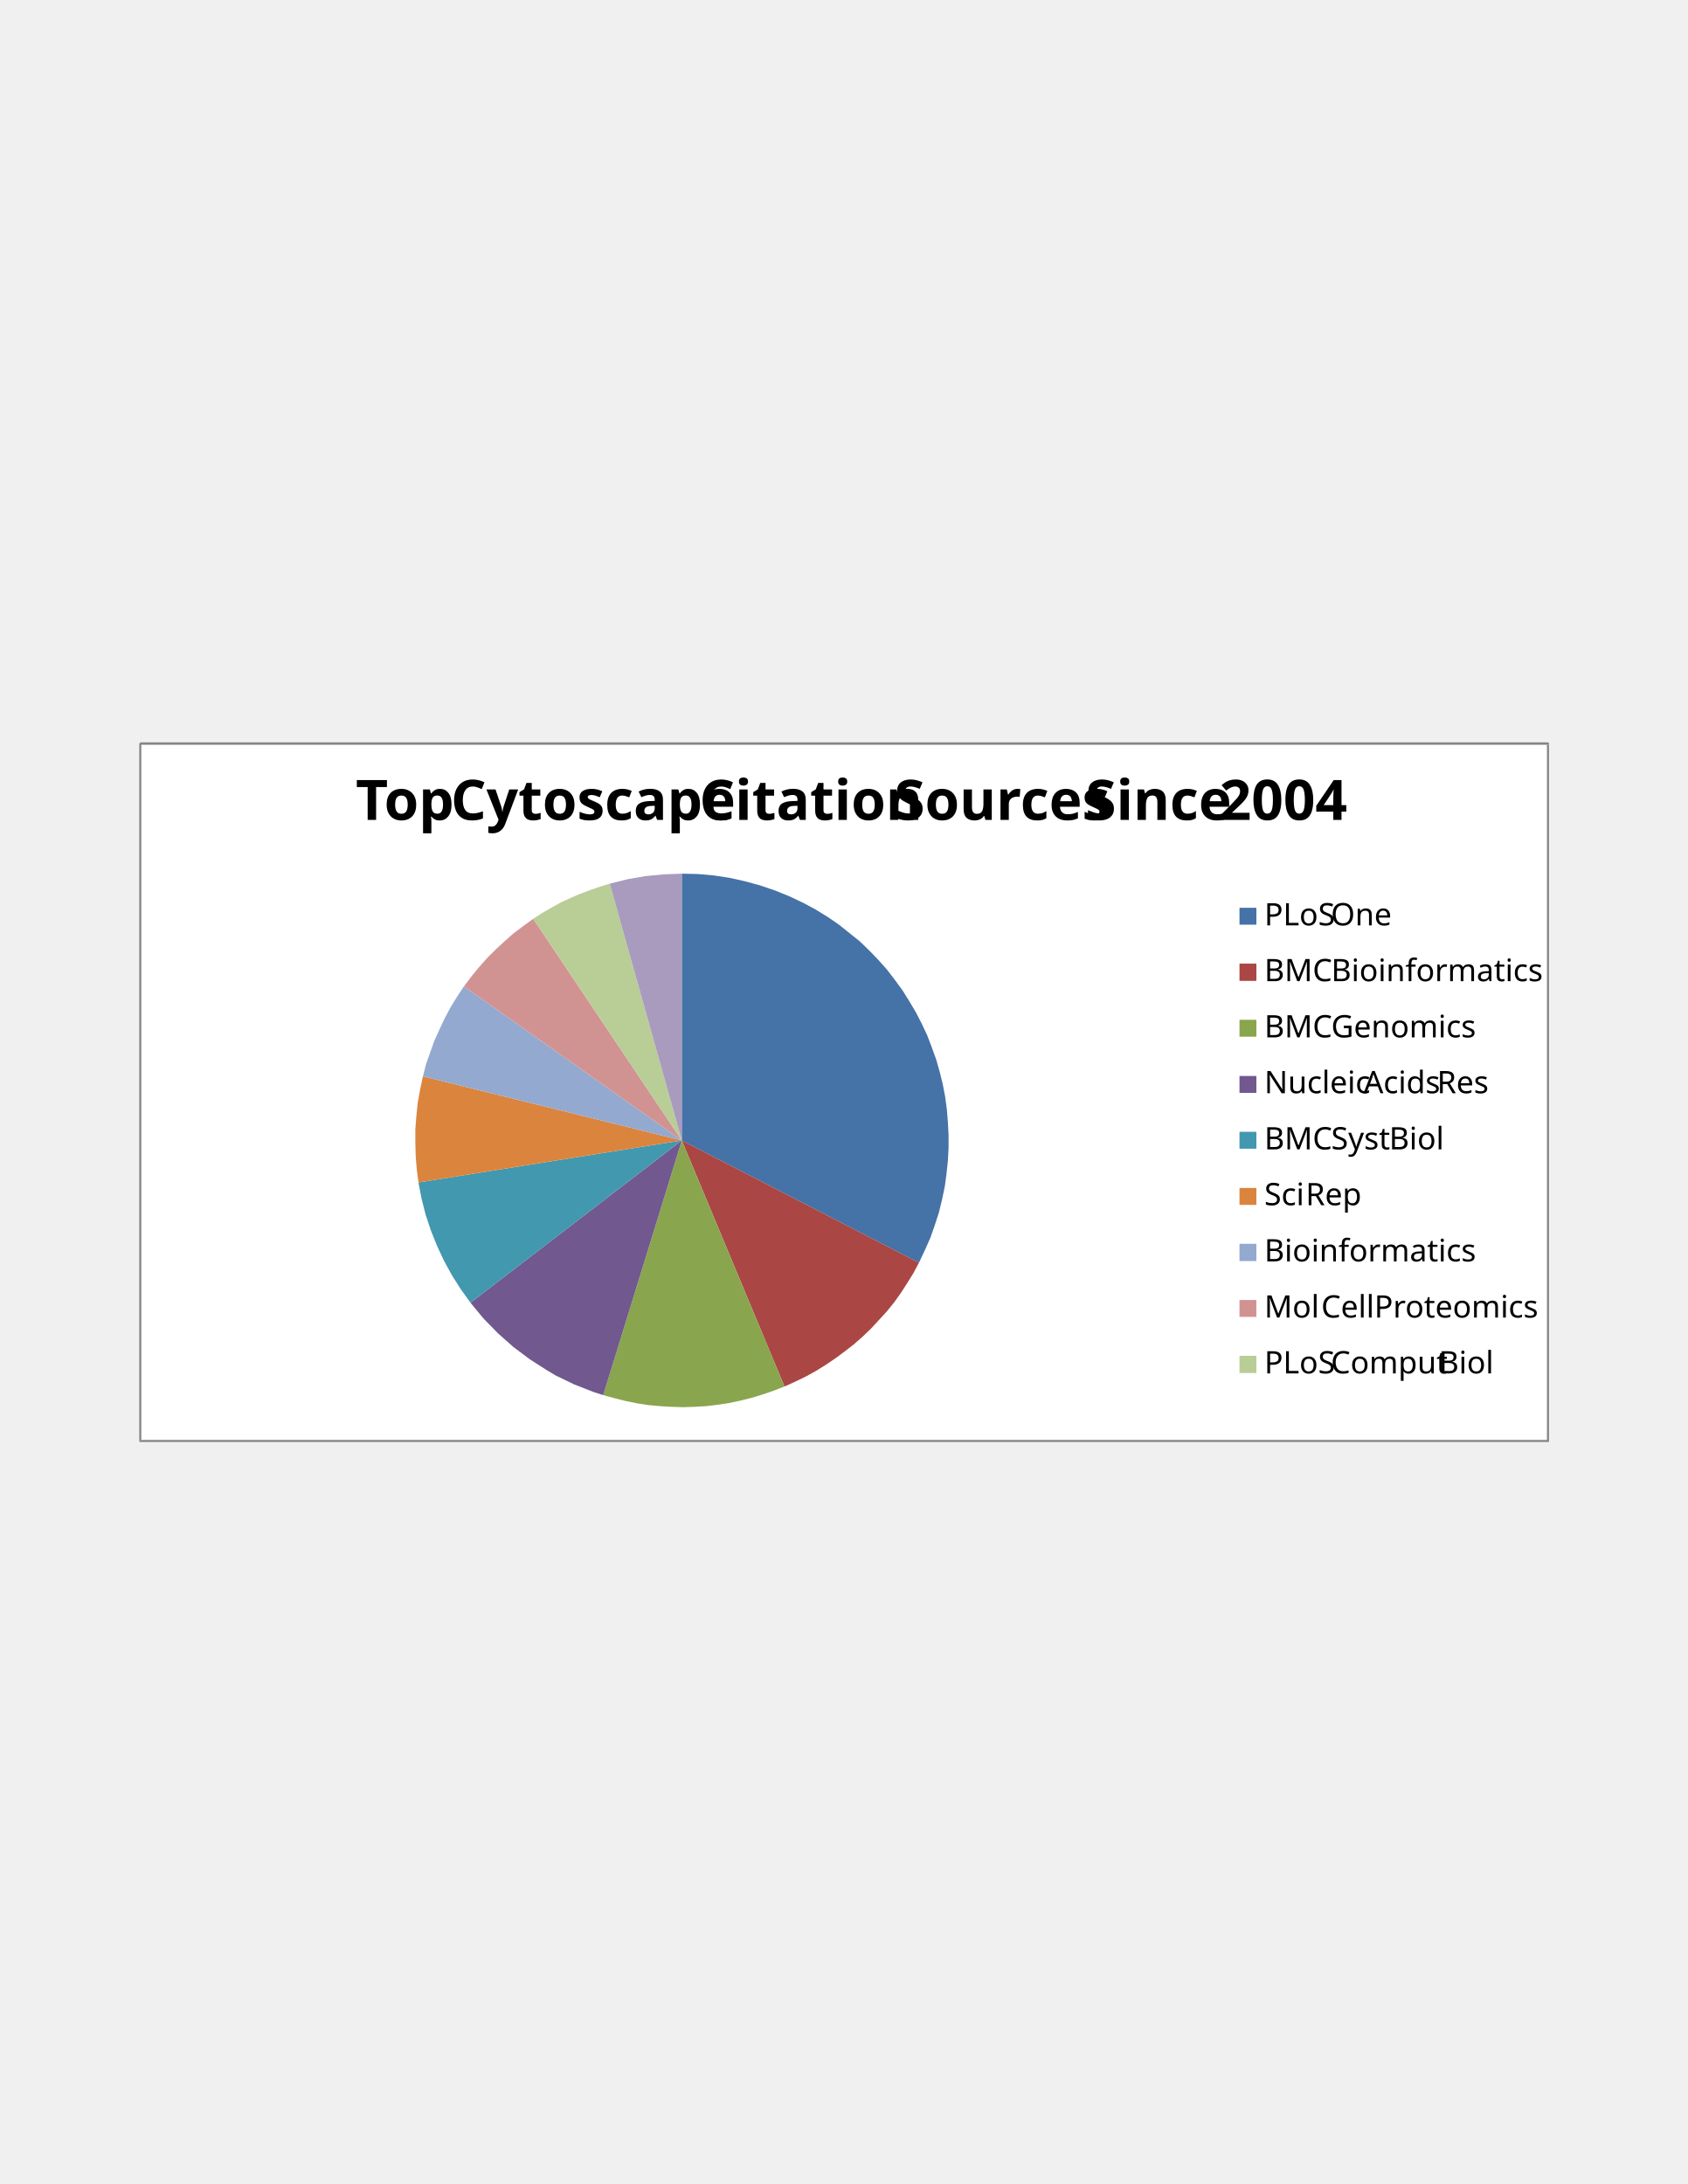
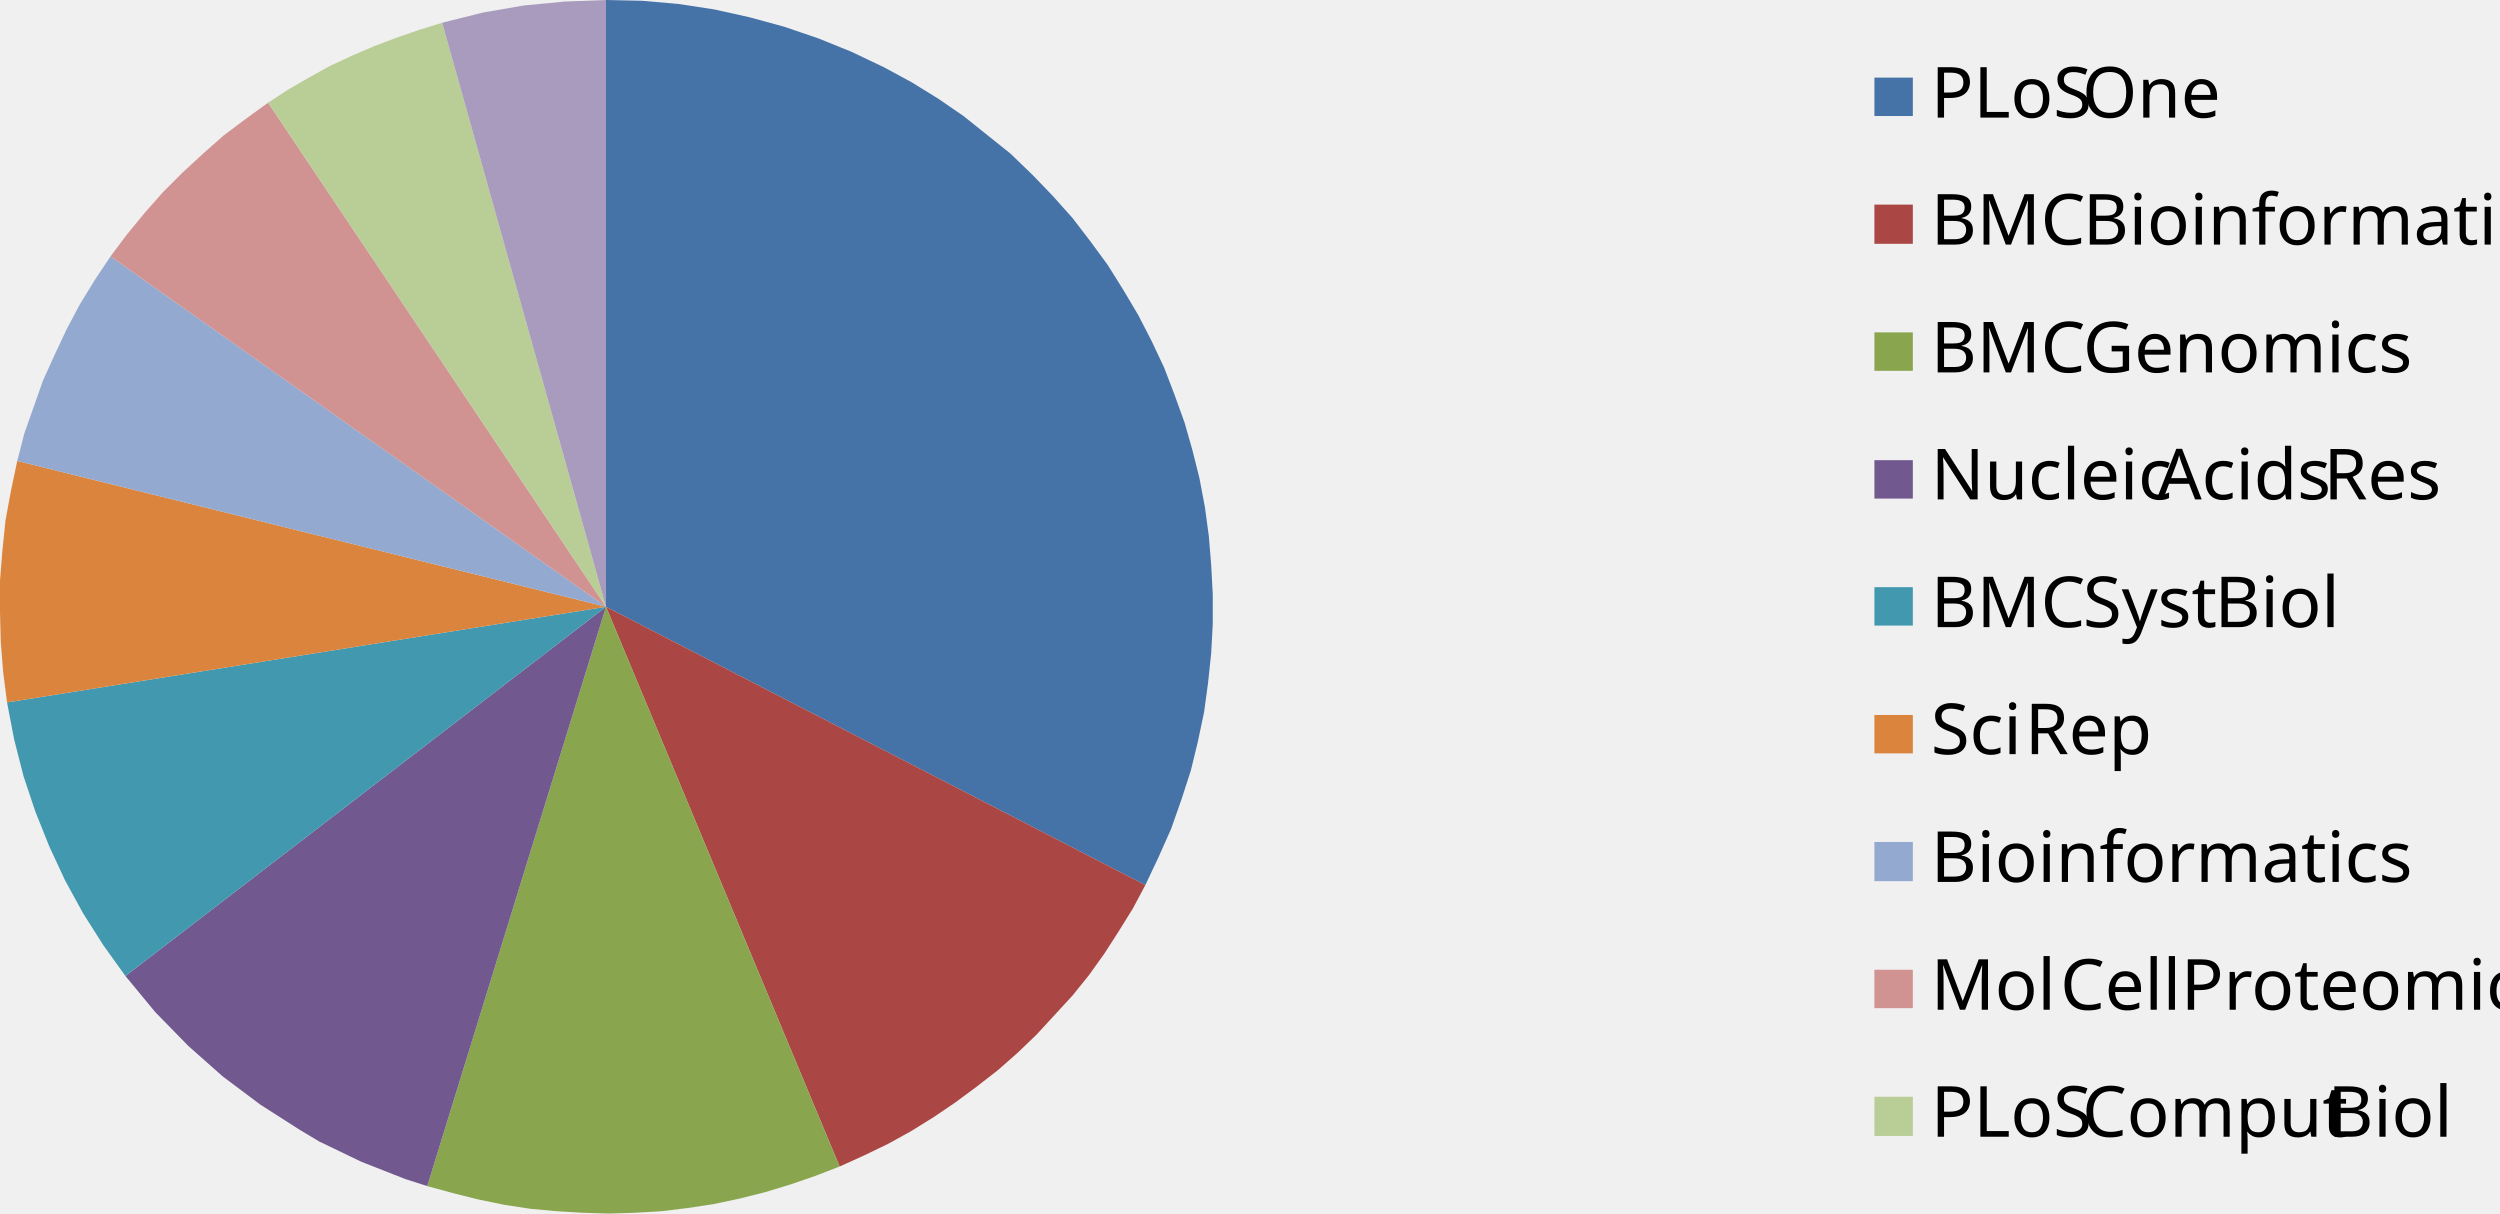
- <svg xmlns="http://www.w3.org/2000/svg" xmlns:ns1="http://www.svgmaker.com/svgns" xml:space="preserve" width="100%" height="100%" viewBox="0 0 4897 6337" preserveAspectRatio="xMidYMid" fill-rule="nonzero" stroke-linecap="round" stroke-linejoin="round">
-   <ns1:init width="215.9mm" height="279.4mm" viewBox="0 0 4897 6337" view="fit" crop="none" cropWidth="180.3mm" cropHeight="89.5mm" cropBox="404 2154 4090 2030" />
-   <defs>
-     <clipPath id="page_clip">
-       <rect x="0" y="0" width="4897" height="6337" />
-     </clipPath>
-   </defs>
-   <g id="Page_1" clip-path="url(#page_clip)" ns1:mediaBox="0 0 4897 6337">
-     <rect x="406" y="2157" width="4084" height="2025" fill="#FFFFFF" stroke="none" />
-     <path fill="#4572A7" stroke="none" d="M 1978,3309 l 688,355 17,-36 16,-36 13,-37 12,-37 9,-37 8,-38 5,-37 4,-38 2,-37 0,-38 -2,-37 -3,-37 -5,-37 -7,-37 -9,-36 -10,-35 -13,-36 -13,-34 -16,-34 -17,-33 -19,-32 -20,-32 -22,-30 -23,-30 -25,-28 -26,-27 -28,-27 -60,-48 -32,-22 -34,-21 -35,-19 -42,-20 -42,-17 -44,-15 -44,-12 -45,-10 -46,-7 -46,-4 -46,-1 0,774 z" />
-     <path fill="#AA4643" stroke="none" d="M 1978,3309 l 298,714 31,-14 31,-15 29,-16 29,-18 28,-19 27,-20 27,-21 25,-22 24,-23 46,-50 21,-26 20,-28 18,-28 18,-29 16,-30 -688,-355 z" />
-     <path fill="#89A54E" stroke="none" d="M 1978,3309 l -228,739 33,9 32,8 34,7 33,5 33,3 33,2 34,1 33,-1 34,-2 33,-4 33,-5 33,-7 32,-8 33,-10 32,-11 31,-12 -298,-714 z" />
-     <path fill="#71588F" stroke="none" d="M 1978,3309 l -613,471 38,46 42,43 44,39 48,36 50,32 25,15 54,26 56,22 28,9 228,-739 z" />
-     <path fill="#4198AF" stroke="none" d="M 1978,3309 l -764,122 9,47 12,47 15,45 18,45 20,43 23,42 26,41 28,39 613,-471 z" />
-     <path fill="#DB843D" stroke="none" d="M 1978,3309 l -751,-186 -8,38 -7,38 -4,39 -3,38 0,39 1,39 3,38 5,39 764,-122 z" />
-     <path fill="#93A9CF" stroke="none" d="M 1978,3309 l -632,-447 -20,30 -19,31 -17,32 -15,32 -15,33 -24,68 -9,35 751,186 z" />
-     <path fill="#D19392" stroke="none" d="M 1978,3309 l -431,-643 -29,21 -28,21 -26,23 -26,24 -25,25 -23,26 -23,28 -21,28 632,447 z" />
-     <path fill="#B9CD96" stroke="none" d="M 1978,3309 l -209,-745 -29,9 -29,10 -29,11 -28,12 -28,13 -27,15 -26,15 -26,17 431,643 z" />
-     <path fill="#A99BBD" stroke="none" d="M 1978,3309 l 0,-774 -53,2 -52,5 -52,9 -52,13 209,745 z" />
-     <text font-family="Calibri" font-size="162" fill="#000000" font-weight="700">
-       <tspan x="1032,1098,1185,1271" y="2379">Top </tspan>
-       <tspan x="1308,1394,1471,1526,1613,1677,1743,1823,1910,1992" y="2379">Cytoscape </tspan>
-       <tspan x="2029,2114,2154,2209,2287,2343,2383,2469,2556" y="2379">Citation </tspan>
-       <tspan x="2594,2671,2757,2844,2899,2966,3048,3112" y="2379">Sources </tspan>
-       <tspan x="3149,3226,3265,3352,3419,3501" y="2379">Since </tspan>
-       <tspan x="3538,3620,3702,3784" y="2379">2004</tspan>
-     </text>
-     <rect x="3596" y="2634" width="49" height="49" fill="#4572A7" stroke="none" />
-     <text font-family="Calibri" font-size="90" fill="#000000">
-       <tspan x="3668,3714,3752,3800,3841" y="2685">PLoS </tspan>
-       <tspan x="3861,3921,3968" y="2685">One</tspan>
-     </text>
-     <rect x="3596" y="2796" width="49" height="50" fill="#AA4643" stroke="none" />
-     <text font-family="Calibri" font-size="90" fill="#000000">
-       <tspan x="3668,3717,3794,3842" y="2847">BMC </tspan>
-       <tspan x="3862,3911,3932,3979,4000,4047,4075,4122,4154,4225,4268,4299,4319,4357" y="2847">Bioinformatics</tspan>
-     </text>
-     <rect x="3596" y="2959" width="49" height="49" fill="#89A54E" stroke="none" />
-     <text font-family="Calibri" font-size="90" fill="#000000">
-       <tspan x="3668,3717,3794,3842" y="3010">BMC </tspan>
-       <tspan x="3862,3919,3964,4011,4058,4130,4150,4188" y="3010">Genomics</tspan>
-     </text>
-     <rect x="3596" y="3122" width="49" height="49" fill="#71588F" stroke="none" />
-     <text font-family="Calibri" font-size="90" fill="#000000">
-       <tspan x="3668,3726,3774,3812,3832,3877,3897,3936" y="3172">Nucleic </tspan>
-       <tspan x="3956,4007,4046,4066,4113,4149" y="3172">Acids </tspan>
-       <tspan x="4169,4218,4263" y="3172">Res</tspan>
-     </text>
-     <rect x="3596" y="3284" width="49" height="49" fill="#4198AF" stroke="none" />
-     <text font-family="Calibri" font-size="90" fill="#000000">
-       <tspan x="3668,3717,3794,3842" y="3335">BMC </tspan>
-       <tspan x="3862,3903,3945,3979,4010" y="3335">Syst </tspan>
-       <tspan x="4030,4078,4100,4147" y="3335">Biol</tspan>
-     </text>
-     <rect x="3596" y="3447" width="49" height="49" fill="#DB843D" stroke="none" />
-     <text font-family="Calibri" font-size="90" fill="#000000">
-       <tspan x="3668,3710,3748,3768" y="3497">Sci </tspan>
-       <tspan x="3788,3837,3882" y="3497">Rep</tspan>
-     </text>
-     <rect x="3596" y="3609" width="49" height="50" fill="#93A9CF" stroke="none" />
-     <text font-family="Calibri" font-size="90" fill="#000000">
-       <tspan x="3668,3717,3738,3785,3805,3852,3880,3928,3959,4031,4074,4104,4124,4163" y="3660">Bioinformatics</tspan>
-     </text>
-     <rect x="3596" y="3772" width="49" height="49" fill="#D19392" stroke="none" />
-     <text font-family="Calibri" font-size="90" fill="#000000">
-       <tspan x="3668,3744,3793,3813" y="3823">Mol </tspan>
-       <tspan x="3833,3882,3925,3947,3967" y="3823">Cell </tspan>
-       <tspan x="3987,4034,4065,4113,4142,4187,4234,4306,4328,4366" y="3823">Proteomics</tspan>
-     </text>
-     <rect x="3596" y="3934" width="49" height="50" fill="#B9CD96" stroke="none" />
-     <text font-family="Calibri" font-size="90" fill="#000000">
-       <tspan x="3668,3714,3752,3800,3841" y="3985">PLoS </tspan>
-       <tspan x="3861,3910,3957,4029,4076,4123,4154" y="3985">Comput </tspan>
-       <tspan x="4174,4222,4243,4291" y="3985">Biol</tspan>
-     </text>
-     <path fill="#868686" stroke="none" d="M 4491,2154 l 0,1 3,0 0,6 -4084,0 0,2017 -6,0 0,-2020 1,0 0,-2 1,0 0,-1 1,0 0,-1 4084,0 z" />
-     <path fill="#868686" stroke="none" d="M 4494,2161 l 0,2023 -4089,0 0,-1 -1,0 0,-5 4084,0 0,-2017 6,0 z" />
+ <svg xmlns="http://www.w3.org/2000/svg" width="3189px" height="1548px" viewBox="0 0 3189 1548" version="1.1">
+   <defs />
+   <g id="Page-1" stroke="none" stroke-width="1" fill="none" fill-rule="evenodd">
+     <g id="Page_1-Clipped">
+       <g id="Page_1">
+         <polygon id="Shape" fill="#4572A7" points="773 774 1461 1129 1478 1093 1494 1057 1507 1020 1519 983 1528 946 1536 908 1541 871 1545 833 1547 796 1547 758 1545 721 1542 684 1537 647 1530 610 1521 574 1511 539 1498 503 1485 469 1469 435 1452 402 1433 370 1413 338 1391 308 1368 278 1343 250 1317 223 1289 196 1229 148 1197 126 1163 105 1128 86 1086 66 1044 49 1000 34 956 22 911 12 865 5 819 1 773 0" />
+         <polygon id="Shape" fill="#AA4643" points="773 774 1071 1488 1102 1474 1133 1459 1162 1443 1191 1425 1219 1406 1246 1386 1273 1365 1298 1343 1322 1320 1368 1270 1389 1244 1409 1216 1427 1188 1445 1159 1461 1129" />
+         <polygon id="Shape" fill="#89A54E" points="773 774 545 1513 578 1522 610 1530 644 1537 677 1542 710 1545 743 1547 777 1548 810 1547 844 1545 877 1541 910 1536 943 1529 975 1521 1008 1511 1040 1500 1071 1488" />
+         <polygon id="Shape" fill="#71588F" points="773 774 160 1245 198 1291 240 1334 284 1373 332 1409 382 1441 407 1456 461 1482 517 1504 545 1513" />
+         <polygon id="Shape" fill="#4198AF" points="773 774 9 896 18 943 30 990 45 1035 63 1080 83 1123 106 1165 132 1206 160 1245" />
+         <polygon id="Shape" fill="#DB843D" points="773 774 22 588 14 626 7 664 3 703 0 741 0 780 1 819 4 857 9 896" />
+         <polygon id="Shape" fill="#93A9CF" points="773 774 141 327 121 357 102 388 85 420 70 452 55 485 31 553 22 588" />
+         <polygon id="Shape" fill="#D19392" points="773 774 342 131 313 152 285 173 259 196 233 220 208 245 185 271 162 299 141 327" />
+         <polygon id="Shape" fill="#B9CD96" points="773 774 564 29 535 38 506 48 477 59 449 71 421 84 394 99 368 114 342 131" />
+         <polygon id="Shape" fill="#A99BBD" points="773 774 773 0 720 2 668 7 616 16 564 29" />
+         <rect id="Rectangle-path" fill="#4572A7" x="2391" y="99" width="49" height="49" />
+         <text id="PLoS" fill="#000000" font-family="Calibri" font-size="90" font-weight="normal">
+           <tspan x="2463" y="150">PLoS</tspan>
+         </text>
+         <text id="One" fill="#000000" font-family="Calibri" font-size="90" font-weight="normal">
+           <tspan x="2656" y="150">One</tspan>
+         </text>
+         <rect id="Rectangle-path" fill="#AA4643" x="2391" y="261" width="49" height="50" />
+         <text id="BMC" fill="#000000" font-family="Calibri" font-size="90" font-weight="normal">
+           <tspan x="2463" y="312">BMC</tspan>
+         </text>
+         <text id="Bioinformatics" fill="#000000" font-family="Calibri" font-size="90" font-weight="normal">
+           <tspan x="2657" y="312">Bioinformatics</tspan>
+         </text>
+         <rect id="Rectangle-path" fill="#89A54E" x="2391" y="424" width="49" height="49" />
+         <text id="BMC" fill="#000000" font-family="Calibri" font-size="90" font-weight="normal">
+           <tspan x="2463" y="475">BMC</tspan>
+         </text>
+         <text id="Genomics" fill="#000000" font-family="Calibri" font-size="90" font-weight="normal">
+           <tspan x="2657" y="475">Genomics</tspan>
+         </text>
+         <rect id="Rectangle-path" fill="#71588F" x="2391" y="587" width="49" height="49" />
+         <text id="Nucleic" fill="#000000" font-family="Calibri" font-size="90" font-weight="normal">
+           <tspan x="2463" y="637">Nucleic</tspan>
+         </text>
+         <text id="Acids" fill="#000000" font-family="Calibri" font-size="90" font-weight="normal">
+           <tspan x="2751" y="637">Acids</tspan>
+         </text>
+         <text id="Res" fill="#000000" font-family="Calibri" font-size="90" font-weight="normal">
+           <tspan x="2964" y="637">Res</tspan>
+         </text>
+         <rect id="Rectangle-path" fill="#4198AF" x="2391" y="749" width="49" height="49" />
+         <text id="BMC" fill="#000000" font-family="Calibri" font-size="90" font-weight="normal">
+           <tspan x="2463" y="800">BMC</tspan>
+         </text>
+         <text id="Syst" fill="#000000" font-family="Calibri" font-size="90" font-weight="normal">
+           <tspan x="2657" y="800">Syst</tspan>
+         </text>
+         <text id="Biol" fill="#000000" font-family="Calibri" font-size="90" font-weight="normal">
+           <tspan x="2825" y="800">Biol</tspan>
+         </text>
+         <rect id="Rectangle-path" fill="#DB843D" x="2391" y="912" width="49" height="49" />
+         <text id="Sci" fill="#000000" font-family="Calibri" font-size="90" font-weight="normal">
+           <tspan x="2463" y="962">Sci</tspan>
+         </text>
+         <text id="Rep" fill="#000000" font-family="Calibri" font-size="90" font-weight="normal">
+           <tspan x="2583" y="962">Rep</tspan>
+         </text>
+         <rect id="Rectangle-path" fill="#93A9CF" x="2391" y="1074" width="49" height="50" />
+         <text id="Bioinformatics" fill="#000000" font-family="Calibri" font-size="90" font-weight="normal">
+           <tspan x="2463" y="1125">Bioinformatics</tspan>
+         </text>
+         <rect id="Rectangle-path" fill="#D19392" x="2391" y="1237" width="49" height="49" />
+         <text id="Mol" fill="#000000" font-family="Calibri" font-size="90" font-weight="normal">
+           <tspan x="2463" y="1288">Mol</tspan>
+         </text>
+         <text id="Cell" fill="#000000" font-family="Calibri" font-size="90" font-weight="normal">
+           <tspan x="2628" y="1288">Cell</tspan>
+         </text>
+         <text id="Proteomics" fill="#000000" font-family="Calibri" font-size="90" font-weight="normal">
+           <tspan x="2782" y="1288">Proteomics</tspan>
+         </text>
+         <rect id="Rectangle-path" fill="#B9CD96" x="2391" y="1399" width="49" height="50" />
+         <text id="PLoS" fill="#000000" font-family="Calibri" font-size="90" font-weight="normal">
+           <tspan x="2463" y="1450">PLoS</tspan>
+         </text>
+         <text id="Comput" fill="#000000" font-family="Calibri" font-size="90" font-weight="normal">
+           <tspan x="2656" y="1450">Comput</tspan>
+         </text>
+         <text id="Biol" fill="#000000" font-family="Calibri" font-size="90" font-weight="normal">
+           <tspan x="2969" y="1450">Biol</tspan>
+         </text>
+       </g>
+     </g>
  </g>
</svg>
